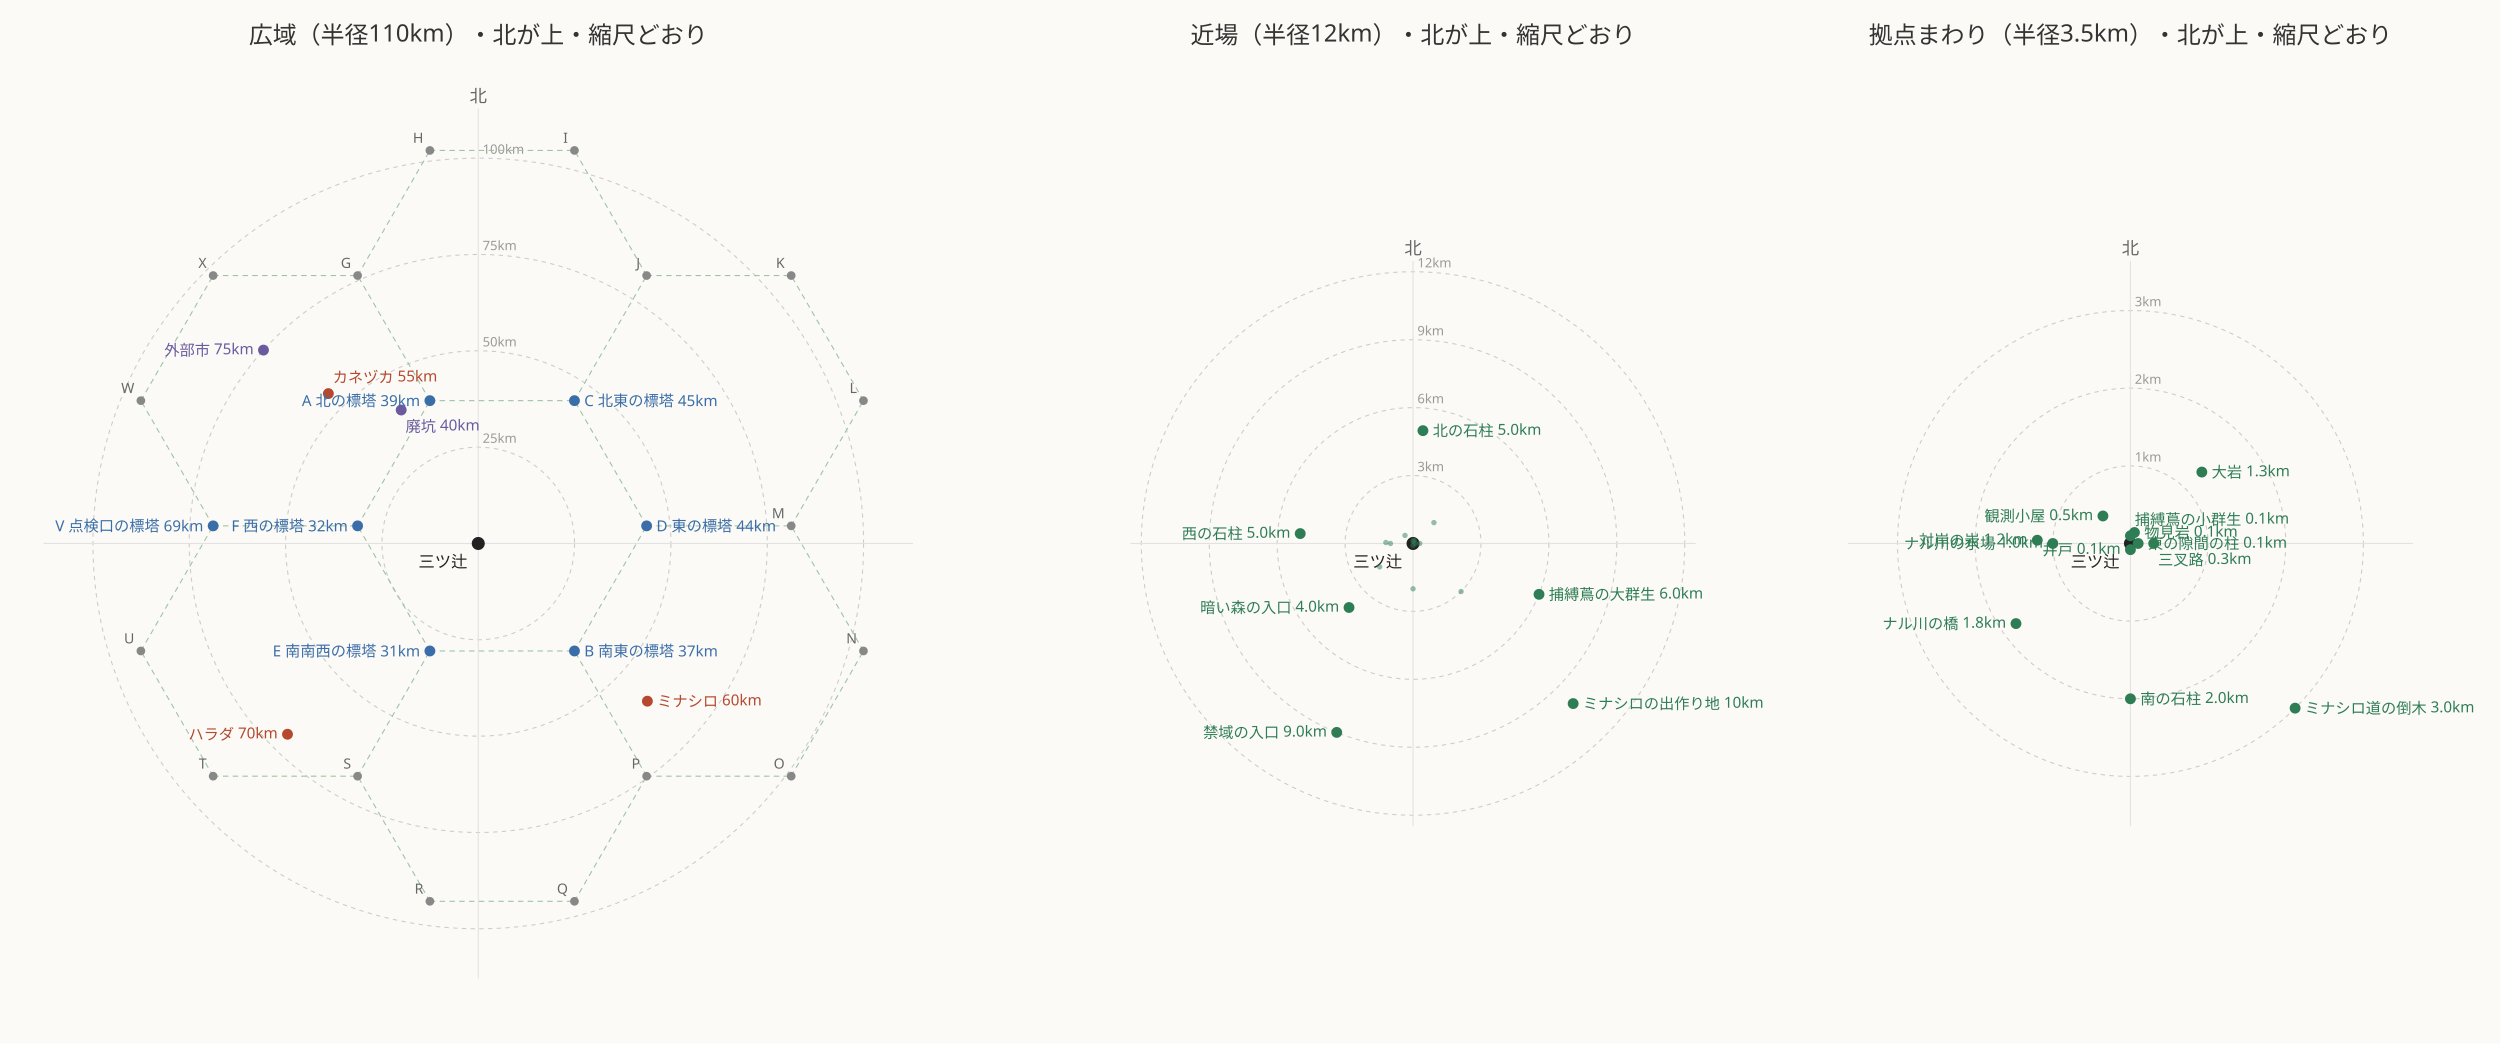
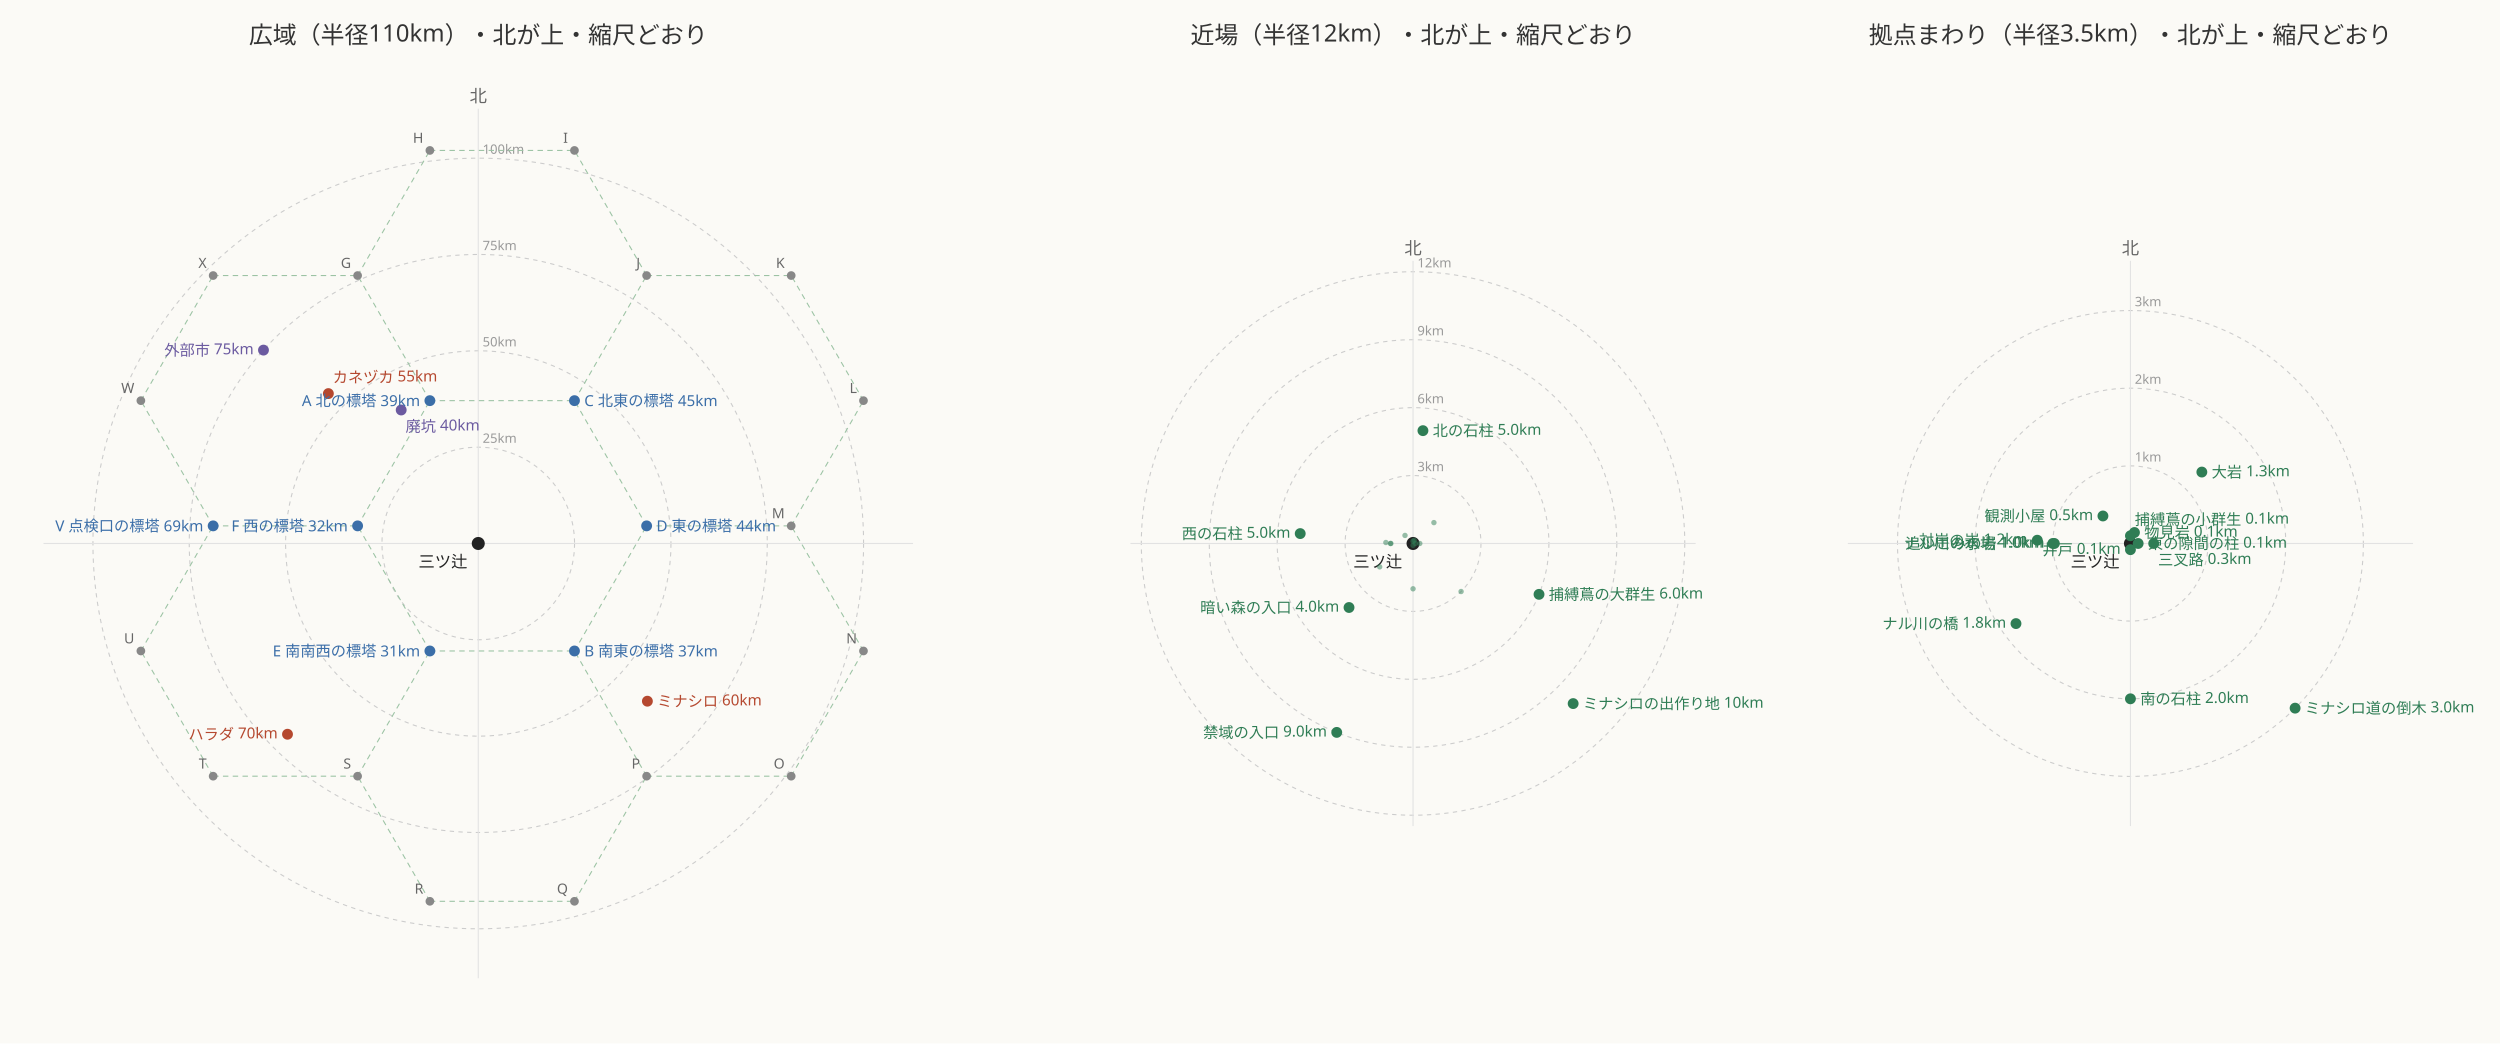
<svg xmlns="http://www.w3.org/2000/svg" width="2300" height="960" viewBox="0 0 2300 960" font-family="sans-serif">
  <rect width="2300" height="960" fill="#fbfaf6" />
  <text x="440" y="40" font-size="22" text-anchor="middle" fill="#333">広域（半径110km）・北が上・縮尺どおり</text>
  <circle cx="440" cy="500" r="88.6" fill="none" stroke="#ccc" stroke-dasharray="4 4" />
  <text x="444" y="407.4" font-size="12" fill="#999">25km</text>
  <circle cx="440" cy="500" r="177.3" fill="none" stroke="#ccc" stroke-dasharray="4 4" />
  <text x="444" y="318.7" font-size="12" fill="#999">50km</text>
  <circle cx="440" cy="500" r="265.9" fill="none" stroke="#ccc" stroke-dasharray="4 4" />
  <text x="444" y="230.1" font-size="12" fill="#999">75km</text>
  <circle cx="440" cy="500" r="354.5" fill="none" stroke="#ccc" stroke-dasharray="4 4" />
  <text x="444" y="141.5" font-size="12" fill="#999">100km</text>
  <line x1="440" y1="100" x2="440" y2="900" stroke="#e2e2e2" />
  <line x1="40" y1="500" x2="840" y2="500" stroke="#e2e2e2" />
  <text x="440" y="94" font-size="16" text-anchor="middle" fill="#666">北</text>
  <line x1="196.1" y1="714.1" x2="129.6" y2="598.9" stroke="#9cc3a4" stroke-dasharray="5 4" />
  <line x1="196.1" y1="714.1" x2="329.0" y2="714.1" stroke="#9cc3a4" stroke-dasharray="5 4" />
  <line x1="129.6" y1="598.9" x2="196.1" y2="483.8" stroke="#9cc3a4" stroke-dasharray="5 4" />
  <line x1="196.1" y1="483.8" x2="129.6" y2="368.6" stroke="#9cc3a4" stroke-dasharray="5 4" />
  <line x1="196.1" y1="483.8" x2="329.0" y2="483.8" stroke="#9cc3a4" stroke-dasharray="5 4" />
  <line x1="129.6" y1="368.6" x2="196.1" y2="253.5" stroke="#9cc3a4" stroke-dasharray="5 4" />
  <line x1="196.1" y1="253.5" x2="329.0" y2="253.5" stroke="#9cc3a4" stroke-dasharray="5 4" />
  <line x1="395.5" y1="829.2" x2="329.0" y2="714.1" stroke="#9cc3a4" stroke-dasharray="5 4" />
  <line x1="395.5" y1="829.2" x2="528.5" y2="829.2" stroke="#9cc3a4" stroke-dasharray="5 4" />
  <line x1="329.0" y1="714.1" x2="395.5" y2="598.9" stroke="#9cc3a4" stroke-dasharray="5 4" />
  <line x1="395.5" y1="598.9" x2="329.0" y2="483.8" stroke="#9cc3a4" stroke-dasharray="5 4" />
  <line x1="395.5" y1="598.9" x2="528.5" y2="598.9" stroke="#9cc3a4" stroke-dasharray="5 4" />
  <line x1="329.0" y1="483.8" x2="395.5" y2="368.6" stroke="#9cc3a4" stroke-dasharray="5 4" />
  <line x1="395.5" y1="368.6" x2="329.0" y2="253.5" stroke="#9cc3a4" stroke-dasharray="5 4" />
  <line x1="395.5" y1="368.6" x2="528.5" y2="368.6" stroke="#9cc3a4" stroke-dasharray="5 4" />
  <line x1="329.0" y1="253.5" x2="395.5" y2="138.4" stroke="#9cc3a4" stroke-dasharray="5 4" />
  <line x1="395.5" y1="138.4" x2="528.5" y2="138.4" stroke="#9cc3a4" stroke-dasharray="5 4" />
  <line x1="528.5" y1="829.2" x2="594.9" y2="714.1" stroke="#9cc3a4" stroke-dasharray="5 4" />
  <line x1="594.9" y1="714.1" x2="528.5" y2="598.9" stroke="#9cc3a4" stroke-dasharray="5 4" />
  <line x1="594.9" y1="714.1" x2="727.9" y2="714.1" stroke="#9cc3a4" stroke-dasharray="5 4" />
  <line x1="528.5" y1="598.9" x2="594.9" y2="483.8" stroke="#9cc3a4" stroke-dasharray="5 4" />
  <line x1="594.9" y1="483.8" x2="528.5" y2="368.6" stroke="#9cc3a4" stroke-dasharray="5 4" />
  <line x1="594.9" y1="483.8" x2="727.9" y2="483.8" stroke="#9cc3a4" stroke-dasharray="5 4" />
  <line x1="528.5" y1="368.6" x2="594.9" y2="253.5" stroke="#9cc3a4" stroke-dasharray="5 4" />
  <line x1="594.9" y1="253.5" x2="528.5" y2="138.4" stroke="#9cc3a4" stroke-dasharray="5 4" />
  <line x1="594.9" y1="253.5" x2="727.9" y2="253.5" stroke="#9cc3a4" stroke-dasharray="5 4" />
  <line x1="727.9" y1="714.1" x2="794.4" y2="598.9" stroke="#9cc3a4" stroke-dasharray="5 4" />
  <line x1="794.4" y1="598.9" x2="727.9" y2="483.8" stroke="#9cc3a4" stroke-dasharray="5 4" />
  <line x1="727.9" y1="483.8" x2="794.4" y2="368.6" stroke="#9cc3a4" stroke-dasharray="5 4" />
  <line x1="794.4" y1="368.6" x2="727.9" y2="253.5" stroke="#9cc3a4" stroke-dasharray="5 4" />
  <circle cx="196.1" cy="714.1" r="4" fill="#888" />
  <text x="190.1" y="707.1" font-size="13" text-anchor="end" fill="#666">T</text>
  <circle cx="129.6" cy="598.9" r="4" fill="#888" />
  <text x="123.6" y="591.9" font-size="13" text-anchor="end" fill="#666">U</text>
  <circle cx="196.1" cy="483.8" r="4" fill="#888" />
  <circle cx="129.6" cy="368.6" r="4" fill="#888" />
  <text x="123.6" y="361.6" font-size="13" text-anchor="end" fill="#666">W</text>
  <circle cx="196.1" cy="253.5" r="4" fill="#888" />
  <text x="190.1" y="246.5" font-size="13" text-anchor="end" fill="#666">X</text>
  <circle cx="395.5" cy="829.2" r="4" fill="#888" />
  <text x="389.5" y="822.2" font-size="13" text-anchor="end" fill="#666">R</text>
  <circle cx="329.0" cy="714.1" r="4" fill="#888" />
  <text x="323.0" y="707.1" font-size="13" text-anchor="end" fill="#666">S</text>
  <circle cx="395.5" cy="598.9" r="4" fill="#888" />
  <circle cx="329.0" cy="483.8" r="4" fill="#888" />
  <circle cx="395.5" cy="368.6" r="4" fill="#888" />
  <circle cx="329.0" cy="253.5" r="4" fill="#888" />
  <text x="323.0" y="246.5" font-size="13" text-anchor="end" fill="#666">G</text>
  <circle cx="395.5" cy="138.4" r="4" fill="#888" />
  <text x="389.5" y="131.4" font-size="13" text-anchor="end" fill="#666">H</text>
  <circle cx="528.5" cy="829.2" r="4" fill="#888" />
  <text x="522.5" y="822.2" font-size="13" text-anchor="end" fill="#666">Q</text>
  <circle cx="594.9" cy="714.1" r="4" fill="#888" />
  <text x="588.9" y="707.1" font-size="13" text-anchor="end" fill="#666">P</text>
  <circle cx="528.5" cy="598.9" r="4" fill="#888" />
  <circle cx="594.9" cy="483.8" r="4" fill="#888" />
  <circle cx="528.5" cy="368.6" r="4" fill="#888" />
  <circle cx="594.9" cy="253.5" r="4" fill="#888" />
  <text x="588.9" y="246.5" font-size="13" text-anchor="end" fill="#666">J</text>
  <circle cx="528.5" cy="138.4" r="4" fill="#888" />
  <text x="522.5" y="131.4" font-size="13" text-anchor="end" fill="#666">I</text>
  <circle cx="727.9" cy="714.1" r="4" fill="#888" />
  <text x="721.9" y="707.1" font-size="13" text-anchor="end" fill="#666">O</text>
  <circle cx="794.4" cy="598.9" r="4" fill="#888" />
  <text x="788.4" y="591.9" font-size="13" text-anchor="end" fill="#666">N</text>
  <circle cx="727.9" cy="483.8" r="4" fill="#888" />
  <text x="721.9" y="476.8" font-size="13" text-anchor="end" fill="#666">M</text>
  <circle cx="794.4" cy="368.6" r="4" fill="#888" />
  <text x="788.4" y="361.6" font-size="13" text-anchor="end" fill="#666">L</text>
  <circle cx="727.9" cy="253.5" r="4" fill="#888" />
  <text x="721.9" y="246.5" font-size="13" text-anchor="end" fill="#666">K</text>
  <circle cx="440" cy="500" r="6" fill="#222" />
  <text x="430" y="522" font-size="15" text-anchor="end" fill="#222">三ツ辻</text>
  <circle cx="369.1" cy="377.2" r="5" fill="#6b5aa0" />
  <text x="373.1" y="397.2" font-size="14" text-anchor="start" fill="#6b5aa0">廃坑 40km</text>
  <circle cx="302.1" cy="362.1" r="5" fill="#b5482f" />
  <text x="306.1" y="352.1" font-size="14" text-anchor="start" fill="#b5482f">カネヅカ 55km</text>
  <circle cx="595.6" cy="645.1" r="5" fill="#b5482f" />
  <text x="604.6" y="650.1" font-size="14" text-anchor="start" fill="#b5482f">ミナシロ 60km</text>
  <circle cx="264.5" cy="675.5" r="5" fill="#b5482f" />
  <text x="255.5" y="680.5" font-size="14" text-anchor="end" fill="#b5482f">ハラダ 70km</text>
  <circle cx="242.4" cy="322.1" r="5" fill="#6b5aa0" />
  <text x="233.4" y="327.1" font-size="14" text-anchor="end" fill="#6b5aa0">外部市 75km</text>
  <circle cx="196.1" cy="483.8" r="5" fill="#3b6ea8" />
  <text x="187.1" y="488.8" font-size="14" text-anchor="end" fill="#3b6ea8">V 点検口の標塔 69km</text>
  <circle cx="395.5" cy="598.9" r="5" fill="#3b6ea8" />
  <text x="386.5" y="603.9" font-size="14" text-anchor="end" fill="#3b6ea8">E 南南西の標塔 31km</text>
  <circle cx="329.0" cy="483.8" r="5" fill="#3b6ea8" />
  <text x="320.0" y="488.8" font-size="14" text-anchor="end" fill="#3b6ea8">F 西の標塔 32km</text>
  <circle cx="395.5" cy="368.6" r="5" fill="#3b6ea8" />
  <text x="386.5" y="373.6" font-size="14" text-anchor="end" fill="#3b6ea8">A 北の標塔 39km</text>
  <circle cx="528.5" cy="598.9" r="5" fill="#3b6ea8" />
  <text x="537.5" y="603.9" font-size="14" text-anchor="start" fill="#3b6ea8">B 南東の標塔 37km</text>
  <circle cx="594.9" cy="483.8" r="5" fill="#3b6ea8" />
  <text x="603.9" y="488.8" font-size="14" text-anchor="start" fill="#3b6ea8">D 東の標塔 44km</text>
  <circle cx="528.5" cy="368.6" r="5" fill="#3b6ea8" />
  <text x="537.5" y="373.6" font-size="14" text-anchor="start" fill="#3b6ea8">C 北東の標塔 45km</text>
  <text x="1300" y="40" font-size="22" text-anchor="middle" fill="#333">近場（半径12km）・北が上・縮尺どおり</text>
  <circle cx="1300" cy="500" r="62.5" fill="none" stroke="#ccc" stroke-dasharray="4 4" />
  <text x="1304" y="433.5" font-size="12" fill="#999">3km</text>
  <circle cx="1300" cy="500" r="125.0" fill="none" stroke="#ccc" stroke-dasharray="4 4" />
  <text x="1304" y="371.0" font-size="12" fill="#999">6km</text>
  <circle cx="1300" cy="500" r="187.5" fill="none" stroke="#ccc" stroke-dasharray="4 4" />
  <text x="1304" y="308.5" font-size="12" fill="#999">9km</text>
  <circle cx="1300" cy="500" r="250.0" fill="none" stroke="#ccc" stroke-dasharray="4 4" />
  <text x="1304" y="246.0" font-size="12" fill="#999">12km</text>
  <line x1="1300" y1="240" x2="1300" y2="760" stroke="#e2e2e2" />
  <line x1="1040" y1="500" x2="1560" y2="500" stroke="#e2e2e2" />
  <text x="1300" y="234" font-size="16" text-anchor="middle" fill="#666">北</text>
  <circle cx="1300" cy="500" r="6" fill="#222" />
  <text x="1290" y="522" font-size="15" text-anchor="end" fill="#222">三ツ辻</text>
  <circle cx="1300.0" cy="497.9" r="2.5" fill="#2f7d55" opacity="0.5" />
  <circle cx="1302.1" cy="500.0" r="2.5" fill="#2f7d55" opacity="0.5" />
  <circle cx="1300.0" cy="501.7" r="2.5" fill="#2f7d55" opacity="0.5" />
  <circle cx="1275.0" cy="499.1" r="2.5" fill="#2f7d55" opacity="0.5" />
+   <circle cx="1279.6" cy="500.0" r="2.5" fill="#2f7d55" opacity="0.5" />
  <circle cx="1301.1" cy="497.1" r="2.5" fill="#2f7d55" opacity="0.5" />
  <circle cx="1344.2" cy="544.2" r="2.5" fill="#2f7d55" opacity="0.5" />
  <circle cx="1306.2" cy="500.0" r="2.5" fill="#2f7d55" opacity="0.5" />
  <circle cx="1269.3" cy="521.5" r="2.5" fill="#2f7d55" opacity="0.5" />
  <circle cx="1292.6" cy="492.6" r="2.5" fill="#2f7d55" opacity="0.5" />
  <circle cx="1279.2" cy="500.0" r="2.5" fill="#2f7d55" opacity="0.5" />
  <circle cx="1319.2" cy="480.8" r="2.5" fill="#2f7d55" opacity="0.5" />
  <circle cx="1300.0" cy="541.7" r="2.5" fill="#2f7d55" opacity="0.5" />
  <circle cx="1241.1" cy="558.9" r="5" fill="#2f7d55" />
  <text x="1232.1" y="563.9" font-size="14" text-anchor="end" fill="#2f7d55">暗い森の入口 4.0km</text>
  <circle cx="1196.2" cy="490.9" r="5" fill="#2f7d55" />
  <text x="1187.2" y="495.9" font-size="14" text-anchor="end" fill="#2f7d55">西の石柱 5.0km</text>
  <circle cx="1309.1" cy="396.2" r="5" fill="#2f7d55" />
  <text x="1318.1" y="401.2" font-size="14" text-anchor="start" fill="#2f7d55">北の石柱 5.0km</text>
  <circle cx="1415.9" cy="546.8" r="5" fill="#2f7d55" />
  <text x="1424.9" y="551.8" font-size="14" text-anchor="start" fill="#2f7d55">捕縛蔦の大群生 6.0km</text>
  <circle cx="1229.8" cy="673.8" r="5" fill="#2f7d55" />
  <text x="1220.8" y="678.8" font-size="14" text-anchor="end" fill="#2f7d55">禁域の入口 9.0km</text>
  <circle cx="1447.3" cy="647.3" r="5" fill="#2f7d55" />
  <text x="1456.3" y="652.3" font-size="14" text-anchor="start" fill="#2f7d55">ミナシロの出作り地 10km</text>
  <text x="1960" y="40" font-size="22" text-anchor="middle" fill="#333">拠点まわり（半径3.5km）・北が上・縮尺どおり</text>
  <circle cx="1960" cy="500" r="71.4" fill="none" stroke="#ccc" stroke-dasharray="4 4" />
  <text x="1964" y="424.6" font-size="12" fill="#999">1km</text>
  <circle cx="1960" cy="500" r="142.9" fill="none" stroke="#ccc" stroke-dasharray="4 4" />
  <text x="1964" y="353.1" font-size="12" fill="#999">2km</text>
  <circle cx="1960" cy="500" r="214.3" fill="none" stroke="#ccc" stroke-dasharray="4 4" />
  <text x="1964" y="281.7" font-size="12" fill="#999">3km</text>
  <line x1="1960" y1="240" x2="1960" y2="760" stroke="#e2e2e2" />
  <line x1="1700" y1="500" x2="2220" y2="500" stroke="#e2e2e2" />
  <text x="1960" y="234" font-size="16" text-anchor="middle" fill="#666">北</text>
  <circle cx="1960" cy="500" r="6" fill="#222" />
  <text x="1950" y="522" font-size="15" text-anchor="end" fill="#222">三ツ辻</text>
  <circle cx="1960.0" cy="492.9" r="5" fill="#2f7d55" />
  <text x="1964.0" y="482.9" font-size="14" text-anchor="start" fill="#2f7d55">捕縛蔦の小群生 0.1km</text>
  <circle cx="1967.1" cy="500.0" r="5" fill="#2f7d55" />
  <text x="1976.1" y="505.0" font-size="14" text-anchor="start" fill="#2f7d55">東の隙間の柱 0.1km</text>
  <circle cx="1960.0" cy="505.7" r="5" fill="#2f7d55" />
  <text x="1951.0" y="510.7" font-size="14" text-anchor="end" fill="#2f7d55">井戸 0.1km</text>
  <circle cx="1874.3" cy="497.0" r="5" fill="#2f7d55" />
  <text x="1865.3" y="502.0" font-size="14" text-anchor="end" fill="#2f7d55">対岸の岩 1.2km</text>
+   <circle cx="1890.0" cy="500.0" r="5" fill="#2f7d55" />
+   <text x="1881.0" y="505.0" font-size="14" text-anchor="end" fill="#2f7d55">追いこみの岩 1.0km</text>
  <circle cx="1963.7" cy="489.9" r="5" fill="#2f7d55" />
  <text x="1972.7" y="494.9" font-size="14" text-anchor="start" fill="#2f7d55">物見岩 0.1km</text>
  <circle cx="2111.5" cy="651.5" r="5" fill="#2f7d55" />
  <text x="2120.5" y="656.5" font-size="14" text-anchor="start" fill="#2f7d55">ミナシロ道の倒木 3.0km</text>
  <circle cx="1981.4" cy="500.0" r="5" fill="#2f7d55" />
  <text x="1985.4" y="520.0" font-size="14" text-anchor="start" fill="#2f7d55">三叉路 0.3km</text>
  <circle cx="1854.7" cy="573.7" r="5" fill="#2f7d55" />
  <text x="1845.7" y="578.7" font-size="14" text-anchor="end" fill="#2f7d55">ナル川の橋 1.8km</text>
  <circle cx="1934.7" cy="474.7" r="5" fill="#2f7d55" />
  <text x="1925.7" y="479.7" font-size="14" text-anchor="end" fill="#2f7d55">観測小屋 0.5km</text>
  <circle cx="1888.6" cy="500.0" r="5" fill="#2f7d55" />
  <text x="1879.6" y="505.0" font-size="14" text-anchor="end" fill="#2f7d55">ナル川の水場 1.0km</text>
  <circle cx="2025.7" cy="434.3" r="5" fill="#2f7d55" />
  <text x="2034.7" y="439.3" font-size="14" text-anchor="start" fill="#2f7d55">大岩 1.3km</text>
  <circle cx="1960.0" cy="642.9" r="5" fill="#2f7d55" />
  <text x="1969.0" y="647.9" font-size="14" text-anchor="start" fill="#2f7d55">南の石柱 2.0km</text>
</svg>
